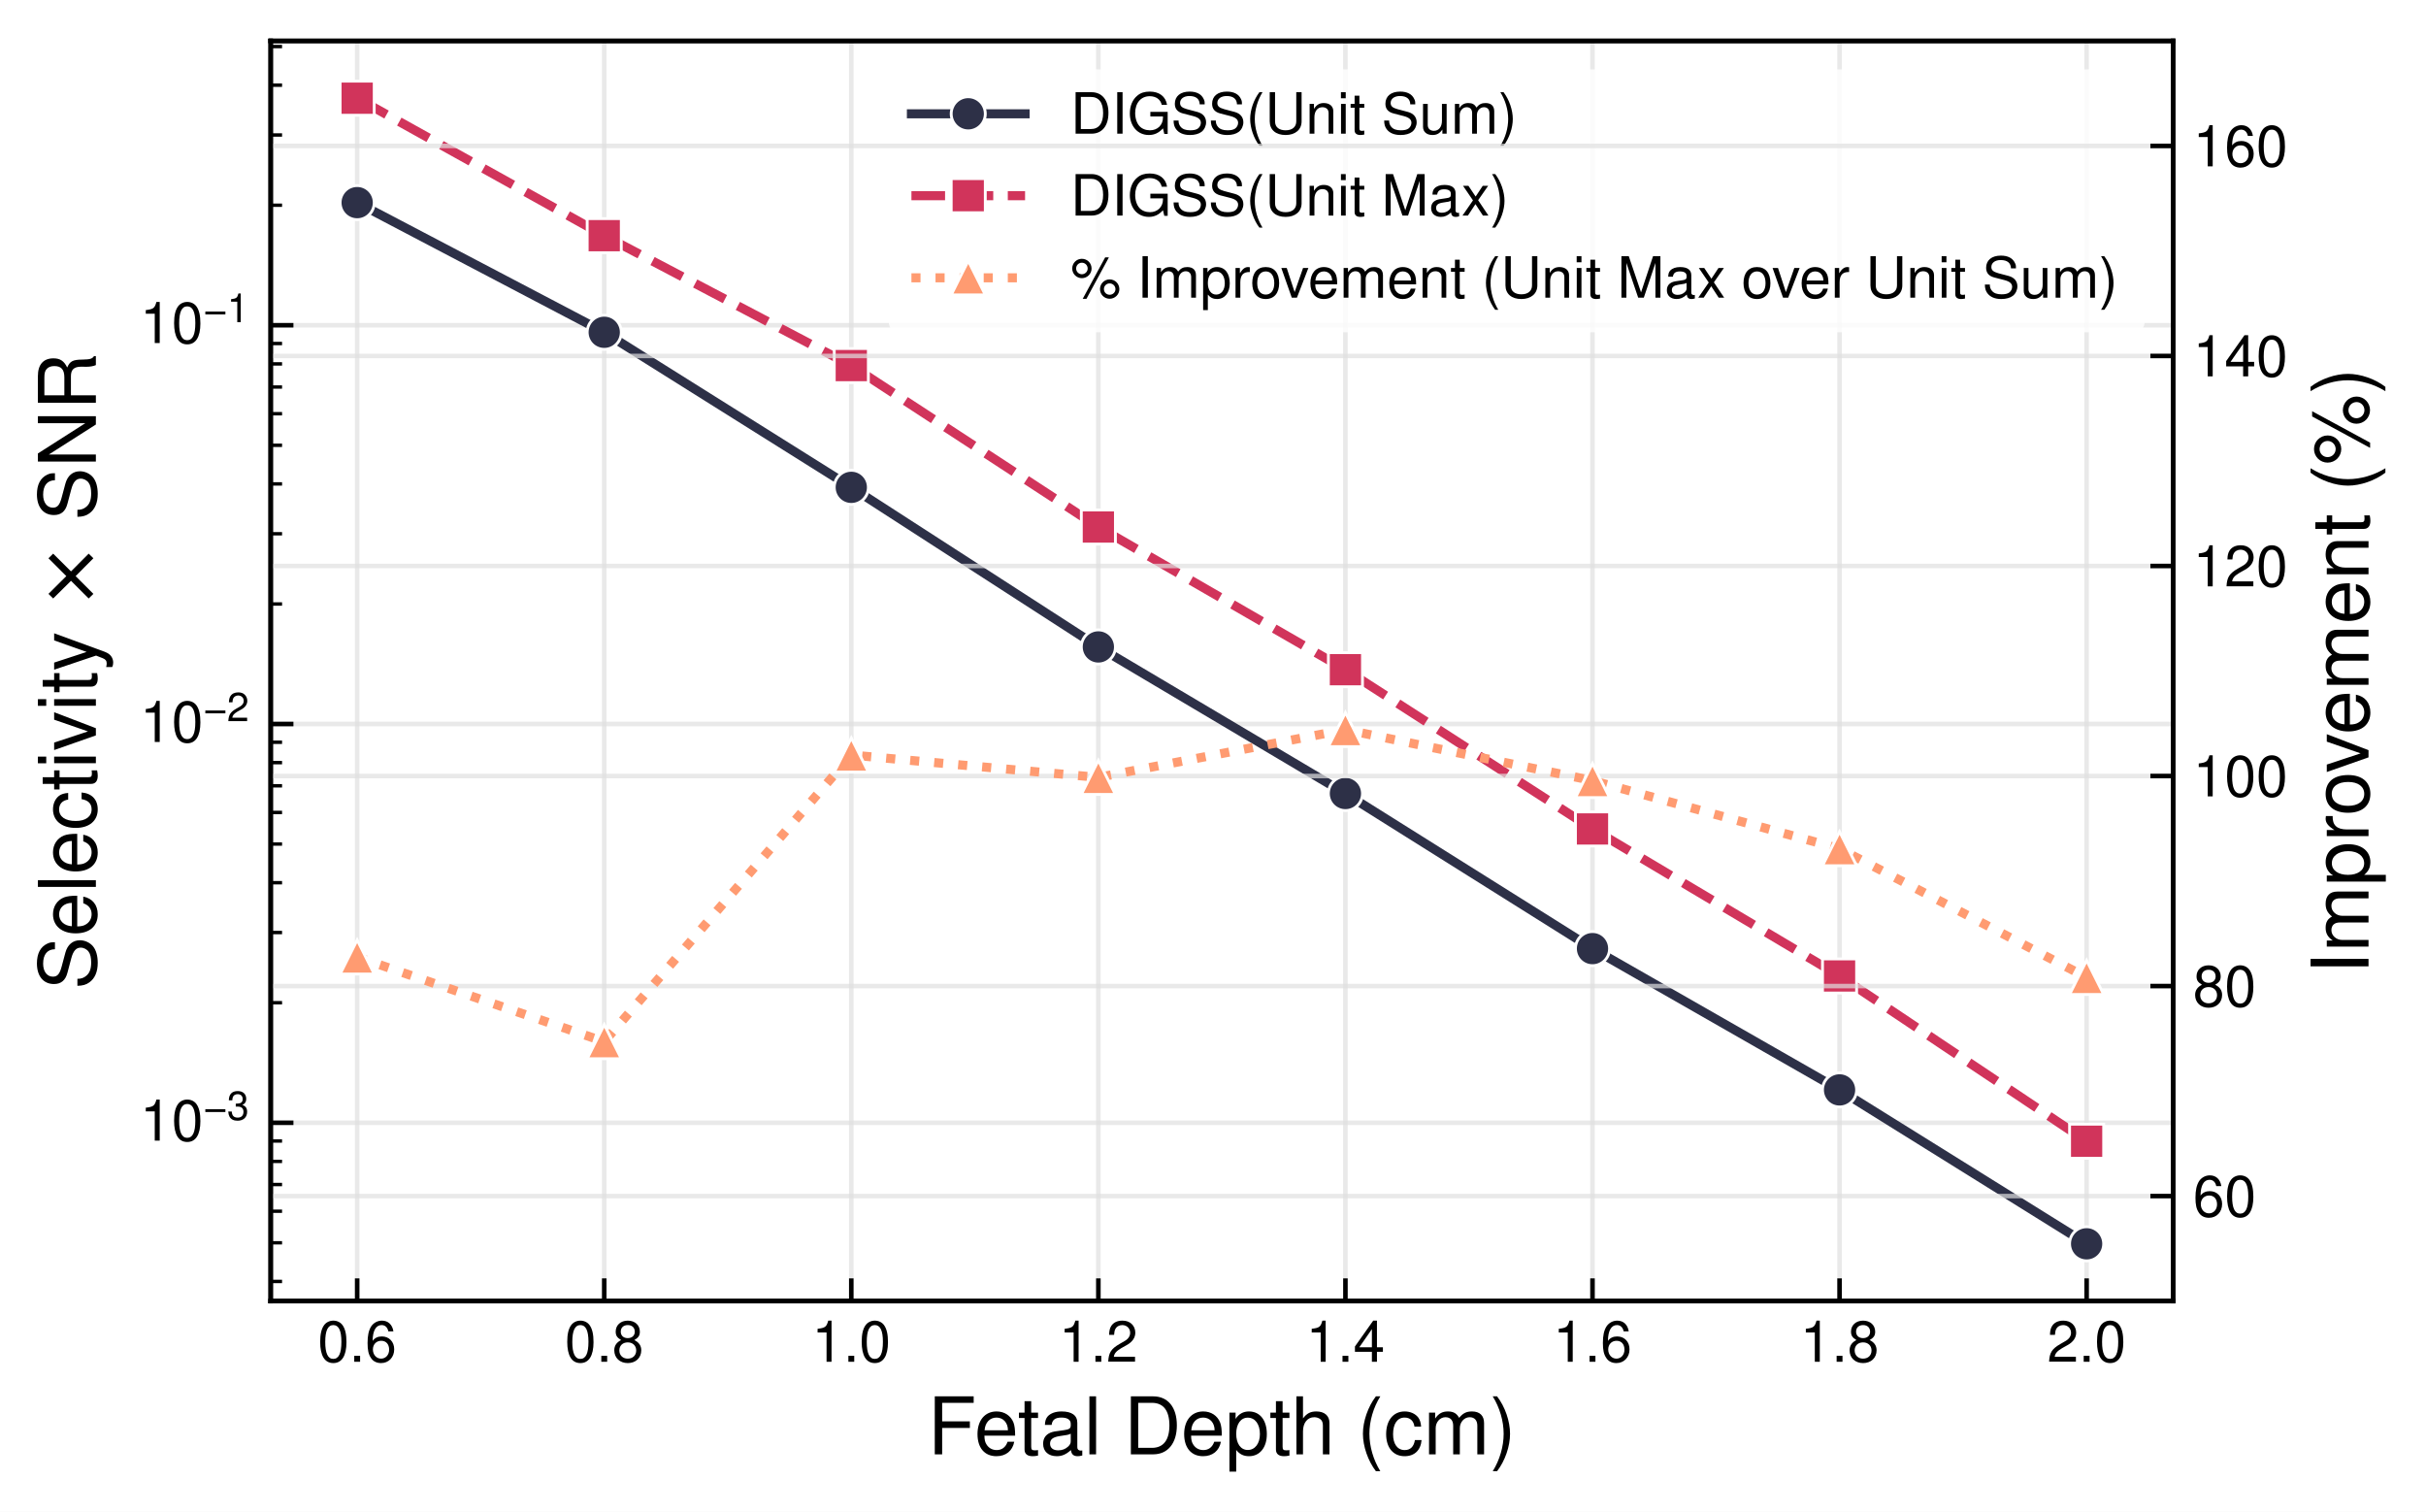
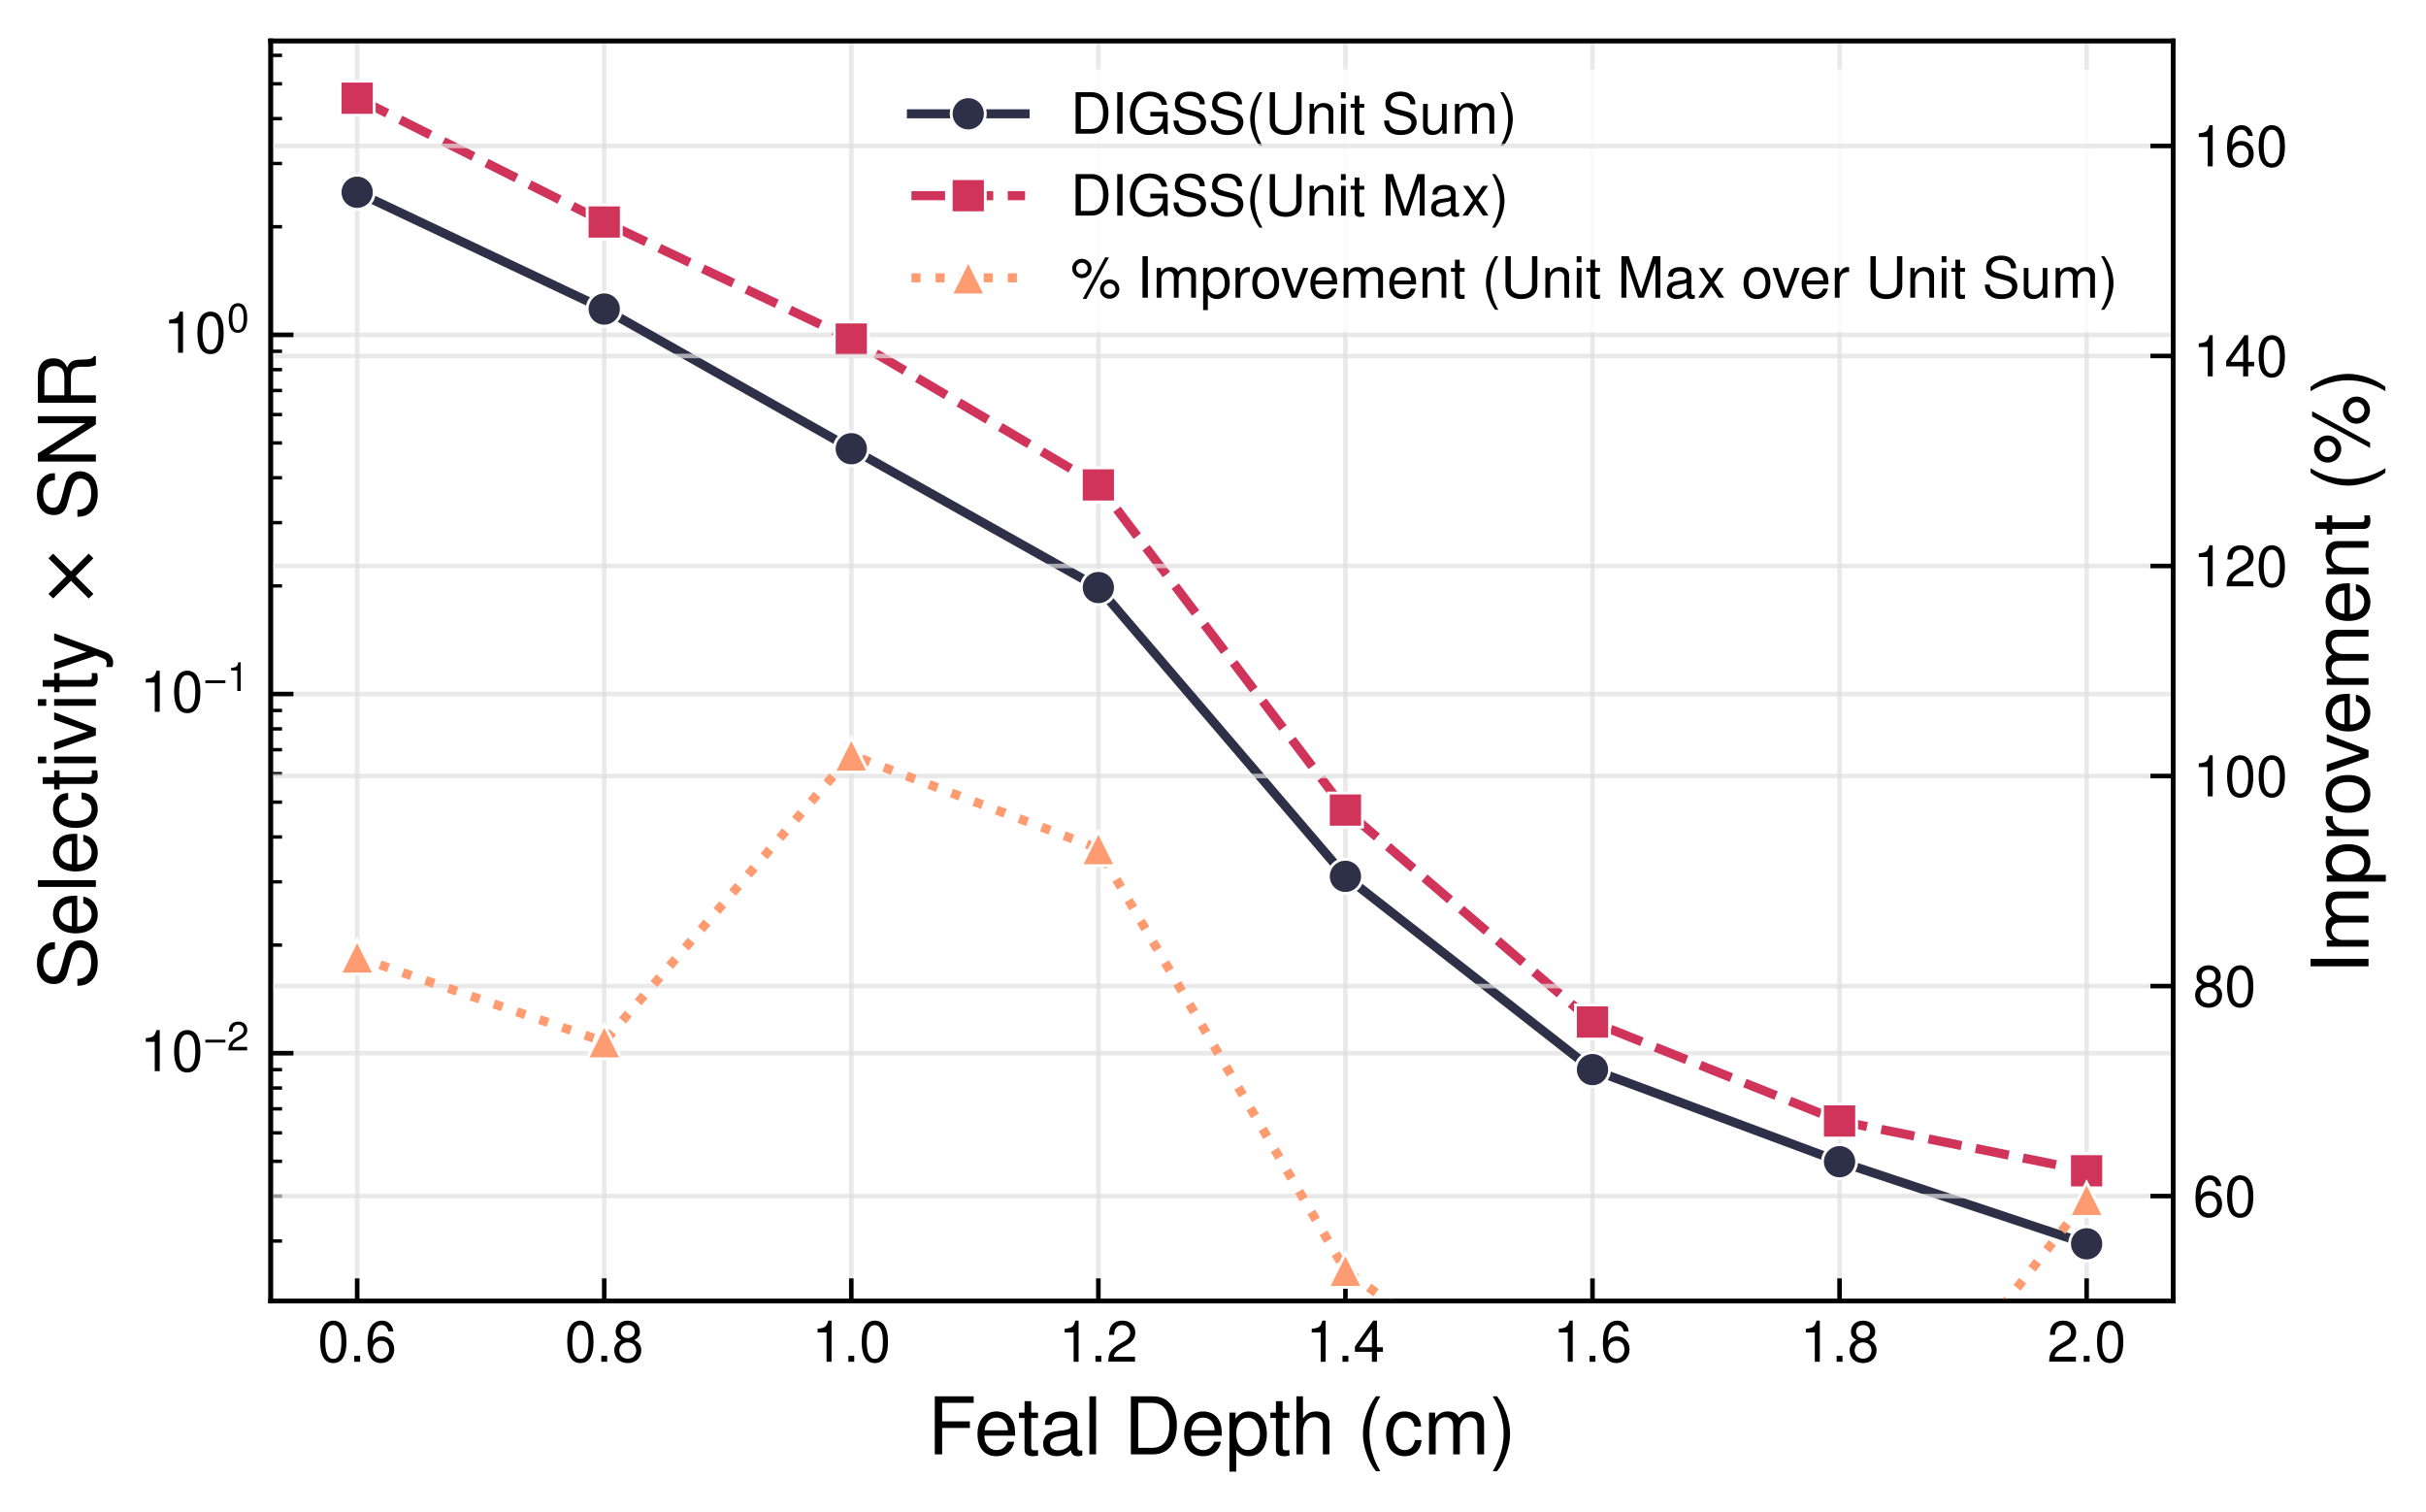
<svg xmlns="http://www.w3.org/2000/svg" xmlns:xlink="http://www.w3.org/1999/xlink" width="426.948pt" height="266.043pt" viewBox="0 0 426.948 266.043" version="1.1">
  <defs>
    <style type="text/css">*{stroke-linejoin: round; stroke-linecap: butt}</style>
  </defs>
  <g id="figure_1">
    <g id="patch_1">
      <path d="M 0 266.043  L 426.948 266.043  L 426.948 0  L 0 0  z " style="fill: #ffffff" />
    </g>
    <g id="axes_1">
      <g id="patch_2">
        <path d="M 47.64 228.96  L 382.44 228.96  L 382.44 7.2  L 47.64 7.2  z " style="fill: #ffffff" />
      </g>
      <g id="matplotlib.axis_1">
        <g id="xtick_1">
          <g id="line2d_1">
-             <path d="M 62.858 228.96  L 62.858 7.2  " clip-path="url(#pba17206755)" style="fill: none; stroke: #e0e0e0; stroke-opacity: 0.7; stroke-width: 0.8; stroke-linecap: square" />
+             <path d="M 62.858 228.96  L 62.858 7.2  " clip-path="url(#pdfe4e0eeeb)" style="fill: none; stroke: #e0e0e0; stroke-opacity: 0.7; stroke-width: 0.8; stroke-linecap: square" />
          </g>
          <g id="line2d_2">
            <defs>
-               <path id="m11ba5e38e8" d="M 0 0  L 0 -4  " style="stroke: #000000; stroke-width: 0.8" />
+               <path id="m9d4cf623ef" d="M 0 0  L 0 -4  " style="stroke: #000000; stroke-width: 0.8" />
            </defs>
            <g>
-               <use xlink:href="#m11ba5e38e8" x="62.858" y="228.96" style="stroke: #000000; stroke-width: 0.8" />
+               <use xlink:href="#m9d4cf623ef" x="62.858" y="228.96" style="stroke: #000000; stroke-width: 0.8" />
            </g>
          </g>
          <g id="text_1">
            <text style="font-size: 10px; font-family: 'Helvetica', 'Arial', sans-serif; text-anchor: middle" x="62.858" y="239.633" transform="rotate(-0 62.85818 239.6334)">0.6</text>
          </g>
        </g>
        <g id="xtick_2">
          <g id="line2d_3">
-             <path d="M 106.339 228.96  L 106.339 7.2  " clip-path="url(#pba17206755)" style="fill: none; stroke: #e0e0e0; stroke-opacity: 0.7; stroke-width: 0.8; stroke-linecap: square" />
+             <path d="M 106.339 228.96  L 106.339 7.2  " clip-path="url(#pdfe4e0eeeb)" style="fill: none; stroke: #e0e0e0; stroke-opacity: 0.7; stroke-width: 0.8; stroke-linecap: square" />
          </g>
          <g id="line2d_4">
            <g>
-               <use xlink:href="#m11ba5e38e8" x="106.339" y="228.96" style="stroke: #000000; stroke-width: 0.8" />
+               <use xlink:href="#m9d4cf623ef" x="106.339" y="228.96" style="stroke: #000000; stroke-width: 0.8" />
            </g>
          </g>
          <g id="text_2">
            <text style="font-size: 10px; font-family: 'Helvetica', 'Arial', sans-serif; text-anchor: middle" x="106.339" y="239.633" transform="rotate(-0 106.3387 239.6334)">0.8</text>
          </g>
        </g>
        <g id="xtick_3">
          <g id="line2d_5">
-             <path d="M 149.819 228.96  L 149.819 7.2  " clip-path="url(#pba17206755)" style="fill: none; stroke: #e0e0e0; stroke-opacity: 0.7; stroke-width: 0.8; stroke-linecap: square" />
+             <path d="M 149.819 228.96  L 149.819 7.2  " clip-path="url(#pdfe4e0eeeb)" style="fill: none; stroke: #e0e0e0; stroke-opacity: 0.7; stroke-width: 0.8; stroke-linecap: square" />
          </g>
          <g id="line2d_6">
            <g>
-               <use xlink:href="#m11ba5e38e8" x="149.819" y="228.96" style="stroke: #000000; stroke-width: 0.8" />
+               <use xlink:href="#m9d4cf623ef" x="149.819" y="228.96" style="stroke: #000000; stroke-width: 0.8" />
            </g>
          </g>
          <g id="text_3">
            <text style="font-size: 10px; font-family: 'Helvetica', 'Arial', sans-serif; text-anchor: middle" x="149.819" y="239.633" transform="rotate(-0 149.8192 239.6334)">1.0</text>
          </g>
        </g>
        <g id="xtick_4">
          <g id="line2d_7">
-             <path d="M 193.3 228.96  L 193.3 7.2  " clip-path="url(#pba17206755)" style="fill: none; stroke: #e0e0e0; stroke-opacity: 0.7; stroke-width: 0.8; stroke-linecap: square" />
+             <path d="M 193.3 228.96  L 193.3 7.2  " clip-path="url(#pdfe4e0eeeb)" style="fill: none; stroke: #e0e0e0; stroke-opacity: 0.7; stroke-width: 0.8; stroke-linecap: square" />
          </g>
          <g id="line2d_8">
            <g>
-               <use xlink:href="#m11ba5e38e8" x="193.3" y="228.96" style="stroke: #000000; stroke-width: 0.8" />
+               <use xlink:href="#m9d4cf623ef" x="193.3" y="228.96" style="stroke: #000000; stroke-width: 0.8" />
            </g>
          </g>
          <g id="text_4">
            <text style="font-size: 10px; font-family: 'Helvetica', 'Arial', sans-serif; text-anchor: middle" x="193.3" y="239.633" transform="rotate(-0 193.2997 239.6334)">1.2</text>
          </g>
        </g>
        <g id="xtick_5">
          <g id="line2d_9">
-             <path d="M 236.78 228.96  L 236.78 7.2  " clip-path="url(#pba17206755)" style="fill: none; stroke: #e0e0e0; stroke-opacity: 0.7; stroke-width: 0.8; stroke-linecap: square" />
+             <path d="M 236.78 228.96  L 236.78 7.2  " clip-path="url(#pdfe4e0eeeb)" style="fill: none; stroke: #e0e0e0; stroke-opacity: 0.7; stroke-width: 0.8; stroke-linecap: square" />
          </g>
          <g id="line2d_10">
            <g>
-               <use xlink:href="#m11ba5e38e8" x="236.78" y="228.96" style="stroke: #000000; stroke-width: 0.8" />
+               <use xlink:href="#m9d4cf623ef" x="236.78" y="228.96" style="stroke: #000000; stroke-width: 0.8" />
            </g>
          </g>
          <g id="text_5">
            <text style="font-size: 10px; font-family: 'Helvetica', 'Arial', sans-serif; text-anchor: middle" x="236.78" y="239.633" transform="rotate(-0 236.7803 239.6334)">1.4</text>
          </g>
        </g>
        <g id="xtick_6">
          <g id="line2d_11">
-             <path d="M 280.261 228.96  L 280.261 7.2  " clip-path="url(#pba17206755)" style="fill: none; stroke: #e0e0e0; stroke-opacity: 0.7; stroke-width: 0.8; stroke-linecap: square" />
+             <path d="M 280.261 228.96  L 280.261 7.2  " clip-path="url(#pdfe4e0eeeb)" style="fill: none; stroke: #e0e0e0; stroke-opacity: 0.7; stroke-width: 0.8; stroke-linecap: square" />
          </g>
          <g id="line2d_12">
            <g>
-               <use xlink:href="#m11ba5e38e8" x="280.261" y="228.96" style="stroke: #000000; stroke-width: 0.8" />
+               <use xlink:href="#m9d4cf623ef" x="280.261" y="228.96" style="stroke: #000000; stroke-width: 0.8" />
            </g>
          </g>
          <g id="text_6">
            <text style="font-size: 10px; font-family: 'Helvetica', 'Arial', sans-serif; text-anchor: middle" x="280.261" y="239.633" transform="rotate(-0 280.2608 239.6334)">1.6</text>
          </g>
        </g>
        <g id="xtick_7">
          <g id="line2d_13">
-             <path d="M 323.741 228.96  L 323.741 7.2  " clip-path="url(#pba17206755)" style="fill: none; stroke: #e0e0e0; stroke-opacity: 0.7; stroke-width: 0.8; stroke-linecap: square" />
+             <path d="M 323.741 228.96  L 323.741 7.2  " clip-path="url(#pdfe4e0eeeb)" style="fill: none; stroke: #e0e0e0; stroke-opacity: 0.7; stroke-width: 0.8; stroke-linecap: square" />
          </g>
          <g id="line2d_14">
            <g>
-               <use xlink:href="#m11ba5e38e8" x="323.741" y="228.96" style="stroke: #000000; stroke-width: 0.8" />
+               <use xlink:href="#m9d4cf623ef" x="323.741" y="228.96" style="stroke: #000000; stroke-width: 0.8" />
            </g>
          </g>
          <g id="text_7">
            <text style="font-size: 10px; font-family: 'Helvetica', 'Arial', sans-serif; text-anchor: middle" x="323.741" y="239.633" transform="rotate(-0 323.7413 239.6334)">1.8</text>
          </g>
        </g>
        <g id="xtick_8">
          <g id="line2d_15">
-             <path d="M 367.222 228.96  L 367.222 7.2  " clip-path="url(#pba17206755)" style="fill: none; stroke: #e0e0e0; stroke-opacity: 0.7; stroke-width: 0.8; stroke-linecap: square" />
+             <path d="M 367.222 228.96  L 367.222 7.2  " clip-path="url(#pdfe4e0eeeb)" style="fill: none; stroke: #e0e0e0; stroke-opacity: 0.7; stroke-width: 0.8; stroke-linecap: square" />
          </g>
          <g id="line2d_16">
            <g>
-               <use xlink:href="#m11ba5e38e8" x="367.222" y="228.96" style="stroke: #000000; stroke-width: 0.8" />
+               <use xlink:href="#m9d4cf623ef" x="367.222" y="228.96" style="stroke: #000000; stroke-width: 0.8" />
            </g>
          </g>
          <g id="text_8">
            <text style="font-size: 10px; font-family: 'Helvetica', 'Arial', sans-serif; text-anchor: middle" x="367.222" y="239.633" transform="rotate(-0 367.2218 239.6334)">2.0</text>
          </g>
        </g>
        <g id="text_9">
          <text style="font-size: 14px; font-family: 'Helvetica', 'Arial', sans-serif; text-anchor: middle" x="215.04" y="255.925" transform="rotate(-0 215.04 255.9247)">Fetal Depth (cm)</text>
        </g>
      </g>
      <g id="matplotlib.axis_2">
        <g id="ytick_1">
          <g id="line2d_17">
-             <path d="M 47.64 197.578  L 382.44 197.578  " clip-path="url(#pba17206755)" style="fill: none; stroke: #e0e0e0; stroke-opacity: 0.7; stroke-width: 0.8; stroke-linecap: square" />
+             <path d="M 47.64 185.337  L 382.44 185.337  " clip-path="url(#pdfe4e0eeeb)" style="fill: none; stroke: #e0e0e0; stroke-opacity: 0.7; stroke-width: 0.8; stroke-linecap: square" />
          </g>
          <g id="line2d_18">
            <defs>
-               <path id="mde757ac090" d="M 0 0  L 4 0  " style="stroke: #000000; stroke-width: 0.8" />
+               <path id="m296329009e" d="M 0 0  L 4 0  " style="stroke: #000000; stroke-width: 0.8" />
            </defs>
            <g>
-               <use xlink:href="#mde757ac090" x="47.64" y="197.578" style="stroke: #000000; stroke-width: 0.8" />
+               <use xlink:href="#m296329009e" x="47.64" y="185.337" style="stroke: #000000; stroke-width: 0.8" />
            </g>
          </g>
          <g id="text_10">
-             <g transform="translate(24.64 201.1645)">
-               <text>
-                 <tspan x="0" y="-0.436" style="font-size: 10px; font-family: 'Helvetica'">1</tspan>
-                 <tspan x="5.562" y="-0.436" style="font-size: 10px; font-family: 'Helvetica'">0</tspan>
-                 <tspan x="11.215" y="-4.1" style="font-size: 7px; font-family: 'Helvetica'">−</tspan>
-                 <tspan x="15.303" y="-4.1" style="font-size: 7px; font-family: 'Helvetica'">3</tspan>
-               </text>
-             </g>
-           </g>
-         </g>
-         <g id="ytick_2">
-           <g id="line2d_19">
-             <path d="M 47.64 127.407  L 382.44 127.407  " clip-path="url(#pba17206755)" style="fill: none; stroke: #e0e0e0; stroke-opacity: 0.7; stroke-width: 0.8; stroke-linecap: square" />
-           </g>
-           <g id="line2d_20">
-             <g>
-               <use xlink:href="#mde757ac090" x="47.64" y="127.407" style="stroke: #000000; stroke-width: 0.8" />
-             </g>
-           </g>
-           <g id="text_11">
-             <g transform="translate(24.64 130.9937)">
+             <g transform="translate(24.64 188.9242)">
              <text>
                <tspan x="0" y="-0.425" style="font-size: 10px; font-family: 'Helvetica'">1</tspan>
                <tspan x="5.562" y="-0.425" style="font-size: 10px; font-family: 'Helvetica'">0</tspan>
                <tspan x="11.215" y="-4.089" style="font-size: 7px; font-family: 'Helvetica'">−</tspan>
                <tspan x="15.303" y="-4.089" style="font-size: 7px; font-family: 'Helvetica'">2</tspan>
              </text>
            </g>
          </g>
        </g>
-         <g id="ytick_3">
-           <g id="line2d_21">
-             <path d="M 47.64 57.236  L 382.44 57.236  " clip-path="url(#pba17206755)" style="fill: none; stroke: #e0e0e0; stroke-opacity: 0.7; stroke-width: 0.8; stroke-linecap: square" />
-           </g>
-           <g id="line2d_22">
-             <g>
-               <use xlink:href="#mde757ac090" x="47.64" y="57.236" style="stroke: #000000; stroke-width: 0.8" />
-             </g>
-           </g>
-           <g id="text_12">
-             <g transform="translate(24.64 60.823)">
+         <g id="ytick_2">
+           <g id="line2d_19">
+             <path d="M 47.64 122.132  L 382.44 122.132  " clip-path="url(#pdfe4e0eeeb)" style="fill: none; stroke: #e0e0e0; stroke-opacity: 0.7; stroke-width: 0.8; stroke-linecap: square" />
+           </g>
+           <g id="line2d_20">
+             <g>
+               <use xlink:href="#m296329009e" x="47.64" y="122.132" style="stroke: #000000; stroke-width: 0.8" />
+             </g>
+           </g>
+           <g id="text_11">
+             <g transform="translate(24.64 125.7186)">
              <text>
                <tspan x="0" y="-0.458" style="font-size: 10px; font-family: 'Helvetica'">1</tspan>
                <tspan x="5.562" y="-0.458" style="font-size: 10px; font-family: 'Helvetica'">0</tspan>
                <tspan x="11.215" y="-4.122" style="font-size: 7px; font-family: 'Helvetica'">−</tspan>
                <tspan x="15.303" y="-4.122" style="font-size: 7px; font-family: 'Helvetica'">1</tspan>
              </text>
            </g>
          </g>
        </g>
+         <g id="ytick_3">
+           <g id="line2d_21">
+             <path d="M 47.64 58.926  L 382.44 58.926  " clip-path="url(#pdfe4e0eeeb)" style="fill: none; stroke: #e0e0e0; stroke-opacity: 0.7; stroke-width: 0.8; stroke-linecap: square" />
+           </g>
+           <g id="line2d_22">
+             <g>
+               <use xlink:href="#m296329009e" x="47.64" y="58.926" style="stroke: #000000; stroke-width: 0.8" />
+             </g>
+           </g>
+           <g id="text_12">
+             <g transform="translate(28.74 62.51306)">
+               <text>
+                 <tspan x="0" y="-0.436" style="font-size: 10px; font-family: 'Helvetica'">1</tspan>
+                 <tspan x="5.562" y="-0.436" style="font-size: 10px; font-family: 'Helvetica'">0</tspan>
+                 <tspan x="11.215" y="-4.1" style="font-size: 7px; font-family: 'Helvetica'">0</tspan>
+               </text>
+             </g>
+           </g>
+         </g>
        <g id="ytick_4">
          <g id="line2d_23">
            <defs>
-               <path id="m78851089e1" d="M 0 0  L 2 0  " style="stroke: #000000; stroke-width: 0.6" />
+               <path id="m58e45efdf6" d="M 0 0  L 2 0  " style="stroke: #000000; stroke-width: 0.6" />
            </defs>
            <g>
-               <use xlink:href="#m78851089e1" x="47.64" y="225.502" style="stroke: #000000; stroke-width: 0.6" />
+               <use xlink:href="#m58e45efdf6" x="47.64" y="218.386" style="stroke: #000000; stroke-width: 0.6" />
            </g>
          </g>
        </g>
        <g id="ytick_5">
          <g id="line2d_24">
            <g>
-               <use xlink:href="#m78851089e1" x="47.64" y="218.701" style="stroke: #000000; stroke-width: 0.6" />
+               <use xlink:href="#m58e45efdf6" x="47.64" y="210.489" style="stroke: #000000; stroke-width: 0.6" />
            </g>
          </g>
        </g>
        <g id="ytick_6">
          <g id="line2d_25">
            <g>
-               <use xlink:href="#m78851089e1" x="47.64" y="213.145" style="stroke: #000000; stroke-width: 0.6" />
+               <use xlink:href="#m58e45efdf6" x="47.64" y="204.364" style="stroke: #000000; stroke-width: 0.6" />
            </g>
          </g>
        </g>
        <g id="ytick_7">
          <g id="line2d_26">
            <g>
-               <use xlink:href="#m78851089e1" x="47.64" y="208.447" style="stroke: #000000; stroke-width: 0.6" />
+               <use xlink:href="#m58e45efdf6" x="47.64" y="199.36" style="stroke: #000000; stroke-width: 0.6" />
            </g>
          </g>
        </g>
        <g id="ytick_8">
          <g id="line2d_27">
            <g>
-               <use xlink:href="#m78851089e1" x="47.64" y="204.378" style="stroke: #000000; stroke-width: 0.6" />
+               <use xlink:href="#m58e45efdf6" x="47.64" y="195.128" style="stroke: #000000; stroke-width: 0.6" />
            </g>
          </g>
        </g>
        <g id="ytick_9">
          <g id="line2d_28">
            <g>
-               <use xlink:href="#m78851089e1" x="47.64" y="200.789" style="stroke: #000000; stroke-width: 0.6" />
+               <use xlink:href="#m58e45efdf6" x="47.64" y="191.463" style="stroke: #000000; stroke-width: 0.6" />
            </g>
          </g>
        </g>
        <g id="ytick_10">
          <g id="line2d_29">
            <g>
-               <use xlink:href="#m78851089e1" x="47.64" y="176.454" style="stroke: #000000; stroke-width: 0.6" />
+               <use xlink:href="#m58e45efdf6" x="47.64" y="188.23" style="stroke: #000000; stroke-width: 0.6" />
            </g>
          </g>
        </g>
        <g id="ytick_11">
          <g id="line2d_30">
            <g>
-               <use xlink:href="#m78851089e1" x="47.64" y="164.098" style="stroke: #000000; stroke-width: 0.6" />
+               <use xlink:href="#m58e45efdf6" x="47.64" y="166.311" style="stroke: #000000; stroke-width: 0.6" />
            </g>
          </g>
        </g>
        <g id="ytick_12">
          <g id="line2d_31">
            <g>
-               <use xlink:href="#m78851089e1" x="47.64" y="155.331" style="stroke: #000000; stroke-width: 0.6" />
+               <use xlink:href="#m58e45efdf6" x="47.64" y="155.181" style="stroke: #000000; stroke-width: 0.6" />
            </g>
          </g>
        </g>
        <g id="ytick_13">
          <g id="line2d_32">
            <g>
-               <use xlink:href="#m78851089e1" x="47.64" y="148.531" style="stroke: #000000; stroke-width: 0.6" />
+               <use xlink:href="#m58e45efdf6" x="47.64" y="147.284" style="stroke: #000000; stroke-width: 0.6" />
            </g>
          </g>
        </g>
        <g id="ytick_14">
          <g id="line2d_33">
            <g>
-               <use xlink:href="#m78851089e1" x="47.64" y="142.974" style="stroke: #000000; stroke-width: 0.6" />
+               <use xlink:href="#m58e45efdf6" x="47.64" y="141.159" style="stroke: #000000; stroke-width: 0.6" />
            </g>
          </g>
        </g>
        <g id="ytick_15">
          <g id="line2d_34">
            <g>
-               <use xlink:href="#m78851089e1" x="47.64" y="138.277" style="stroke: #000000; stroke-width: 0.6" />
+               <use xlink:href="#m58e45efdf6" x="47.64" y="136.154" style="stroke: #000000; stroke-width: 0.6" />
            </g>
          </g>
        </g>
        <g id="ytick_16">
          <g id="line2d_35">
            <g>
-               <use xlink:href="#m78851089e1" x="47.64" y="134.207" style="stroke: #000000; stroke-width: 0.6" />
+               <use xlink:href="#m58e45efdf6" x="47.64" y="131.923" style="stroke: #000000; stroke-width: 0.6" />
            </g>
          </g>
        </g>
        <g id="ytick_17">
          <g id="line2d_36">
            <g>
-               <use xlink:href="#m78851089e1" x="47.64" y="130.618" style="stroke: #000000; stroke-width: 0.6" />
+               <use xlink:href="#m58e45efdf6" x="47.64" y="128.257" style="stroke: #000000; stroke-width: 0.6" />
            </g>
          </g>
        </g>
        <g id="ytick_18">
          <g id="line2d_37">
            <g>
-               <use xlink:href="#m78851089e1" x="47.64" y="106.284" style="stroke: #000000; stroke-width: 0.6" />
+               <use xlink:href="#m58e45efdf6" x="47.64" y="125.024" style="stroke: #000000; stroke-width: 0.6" />
            </g>
          </g>
        </g>
        <g id="ytick_19">
          <g id="line2d_38">
            <g>
-               <use xlink:href="#m78851089e1" x="47.64" y="93.927" style="stroke: #000000; stroke-width: 0.6" />
+               <use xlink:href="#m58e45efdf6" x="47.64" y="103.105" style="stroke: #000000; stroke-width: 0.6" />
            </g>
          </g>
        </g>
        <g id="ytick_20">
          <g id="line2d_39">
            <g>
-               <use xlink:href="#m78851089e1" x="47.64" y="85.16" style="stroke: #000000; stroke-width: 0.6" />
+               <use xlink:href="#m58e45efdf6" x="47.64" y="91.975" style="stroke: #000000; stroke-width: 0.6" />
            </g>
          </g>
        </g>
        <g id="ytick_21">
          <g id="line2d_40">
            <g>
-               <use xlink:href="#m78851089e1" x="47.64" y="78.36" style="stroke: #000000; stroke-width: 0.6" />
+               <use xlink:href="#m58e45efdf6" x="47.64" y="84.078" style="stroke: #000000; stroke-width: 0.6" />
            </g>
          </g>
        </g>
        <g id="ytick_22">
          <g id="line2d_41">
            <g>
-               <use xlink:href="#m78851089e1" x="47.64" y="72.804" style="stroke: #000000; stroke-width: 0.6" />
+               <use xlink:href="#m58e45efdf6" x="47.64" y="77.953" style="stroke: #000000; stroke-width: 0.6" />
            </g>
          </g>
        </g>
        <g id="ytick_23">
          <g id="line2d_42">
            <g>
-               <use xlink:href="#m78851089e1" x="47.64" y="68.106" style="stroke: #000000; stroke-width: 0.6" />
+               <use xlink:href="#m58e45efdf6" x="47.64" y="72.948" style="stroke: #000000; stroke-width: 0.6" />
            </g>
          </g>
        </g>
        <g id="ytick_24">
          <g id="line2d_43">
            <g>
-               <use xlink:href="#m78851089e1" x="47.64" y="64.037" style="stroke: #000000; stroke-width: 0.6" />
+               <use xlink:href="#m58e45efdf6" x="47.64" y="68.717" style="stroke: #000000; stroke-width: 0.6" />
            </g>
          </g>
        </g>
        <g id="ytick_25">
          <g id="line2d_44">
            <g>
-               <use xlink:href="#m78851089e1" x="47.64" y="60.447" style="stroke: #000000; stroke-width: 0.6" />
+               <use xlink:href="#m58e45efdf6" x="47.64" y="65.052" style="stroke: #000000; stroke-width: 0.6" />
            </g>
          </g>
        </g>
        <g id="ytick_26">
          <g id="line2d_45">
            <g>
-               <use xlink:href="#m78851089e1" x="47.64" y="36.113" style="stroke: #000000; stroke-width: 0.6" />
+               <use xlink:href="#m58e45efdf6" x="47.64" y="61.818" style="stroke: #000000; stroke-width: 0.6" />
            </g>
          </g>
        </g>
        <g id="ytick_27">
          <g id="line2d_46">
            <g>
-               <use xlink:href="#m78851089e1" x="47.64" y="23.756" style="stroke: #000000; stroke-width: 0.6" />
+               <use xlink:href="#m58e45efdf6" x="47.64" y="39.9" style="stroke: #000000; stroke-width: 0.6" />
            </g>
          </g>
        </g>
        <g id="ytick_28">
          <g id="line2d_47">
            <g>
-               <use xlink:href="#m78851089e1" x="47.64" y="14.989" style="stroke: #000000; stroke-width: 0.6" />
+               <use xlink:href="#m58e45efdf6" x="47.64" y="28.77" style="stroke: #000000; stroke-width: 0.6" />
            </g>
          </g>
        </g>
        <g id="ytick_29">
          <g id="line2d_48">
            <g>
-               <use xlink:href="#m78851089e1" x="47.64" y="8.189" style="stroke: #000000; stroke-width: 0.6" />
+               <use xlink:href="#m58e45efdf6" x="47.64" y="20.873" style="stroke: #000000; stroke-width: 0.6" />
+             </g>
+           </g>
+         </g>
+         <g id="ytick_30">
+           <g id="line2d_49">
+             <g>
+               <use xlink:href="#m58e45efdf6" x="47.64" y="14.748" style="stroke: #000000; stroke-width: 0.6" />
+             </g>
+           </g>
+         </g>
+         <g id="ytick_31">
+           <g id="line2d_50">
+             <g>
+               <use xlink:href="#m58e45efdf6" x="47.64" y="9.743" style="stroke: #000000; stroke-width: 0.6" />
            </g>
          </g>
        </g>
        <g id="text_13">
          <g transform="translate(17.56 174.15) rotate(-90)">
            <text>
              <tspan x="0" y="-0.688" style="font-size: 14px; font-family: 'Helvetica'">S</tspan>
              <tspan x="9.338" y="-0.688" style="font-size: 14px; font-family: 'Helvetica'">e</tspan>
              <tspan x="17.124" y="-0.688" style="font-size: 14px; font-family: 'Helvetica'">l</tspan>
              <tspan x="20.234" y="-0.688" style="font-size: 14px; font-family: 'Helvetica'">e</tspan>
              <tspan x="28.021" y="-0.688" style="font-size: 14px; font-family: 'Helvetica'">c</tspan>
              <tspan x="35.021" y="-0.688" style="font-size: 14px; font-family: 'Helvetica'">t</tspan>
              <tspan x="38.91" y="-0.688" style="font-size: 14px; font-family: 'Helvetica'">i</tspan>
              <tspan x="42.021" y="-0.688" style="font-size: 14px; font-family: 'Helvetica'">v</tspan>
              <tspan x="49.021" y="-0.688" style="font-size: 14px; font-family: 'Helvetica'">i</tspan>
              <tspan x="52.131" y="-0.688" style="font-size: 14px; font-family: 'Helvetica'">t</tspan>
              <tspan x="56.021" y="-0.688" style="font-size: 14px; font-family: 'Helvetica'">y</tspan>
              <tspan x="63.021" y="-0.688" style="font-size: 14px; font-family: 'Helvetica'"> </tspan>
              <tspan x="78.641" y="-0.688" style="font-size: 14px; font-family: 'Helvetica'"> </tspan>
              <tspan x="82.53" y="-0.688" style="font-size: 14px; font-family: 'Helvetica'">S</tspan>
              <tspan x="91.868" y="-0.688" style="font-size: 14px; font-family: 'Helvetica'">N</tspan>
              <tspan x="101.979" y="-0.688" style="font-size: 14px; font-family: 'Helvetica'">R</tspan>
              <tspan x="66.91" y="-0.688" style="font-size: 14px; font-family: 'DejaVu Sans'">×</tspan>
            </text>
          </g>
        </g>
      </g>
-       <g id="line2d_49">
-         <path d="M 62.858 35.657  L 106.339 58.474  L 149.819 85.761  L 193.3 113.844  L 236.78 139.638  L 280.261 166.932  L 323.741 191.796  L 367.222 218.88  " clip-path="url(#pba17206755)" style="fill: none; stroke: #2d3047; stroke-width: 1.6; stroke-linecap: square" />
+       <g id="line2d_51">
+         <path d="M 62.858 33.833  L 106.339 54.385  L 149.819 78.964  L 193.3 103.396  L 236.78 154.215  L 280.261 188.223  L 323.741 204.426  L 367.222 218.88  " clip-path="url(#pdfe4e0eeeb)" style="fill: none; stroke: #2d3047; stroke-width: 1.6; stroke-linecap: square" />
        <defs>
-           <path id="me25a13e64e" d="M 0 3  C 0.796 3 1.559 2.684 2.121 2.121  C 2.684 1.559 3 0.796 3 0  C 3 -0.796 2.684 -1.559 2.121 -2.121  C 1.559 -2.684 0.796 -3 0 -3  C -0.796 -3 -1.559 -2.684 -2.121 -2.121  C -2.684 -1.559 -3 -0.796 -3 0  C -3 0.796 -2.684 1.559 -2.121 2.121  C -1.559 2.684 -0.796 3 0 3  z " style="stroke: #ffffff; stroke-width: 0.5" />
+           <path id="mf75980718b" d="M 0 3  C 0.796 3 1.559 2.684 2.121 2.121  C 2.684 1.559 3 0.796 3 0  C 3 -0.796 2.684 -1.559 2.121 -2.121  C 1.559 -2.684 0.796 -3 0 -3  C -0.796 -3 -1.559 -2.684 -2.121 -2.121  C -2.684 -1.559 -3 -0.796 -3 0  C -3 0.796 -2.684 1.559 -2.121 2.121  C -1.559 2.684 -0.796 3 0 3  z " style="stroke: #ffffff; stroke-width: 0.5" />
        </defs>
-         <g clip-path="url(#pba17206755)">
-           <use xlink:href="#me25a13e64e" x="62.858" y="35.657" style="fill: #2d3047; stroke: #ffffff; stroke-width: 0.5" />
-           <use xlink:href="#me25a13e64e" x="106.339" y="58.474" style="fill: #2d3047; stroke: #ffffff; stroke-width: 0.5" />
-           <use xlink:href="#me25a13e64e" x="149.819" y="85.761" style="fill: #2d3047; stroke: #ffffff; stroke-width: 0.5" />
-           <use xlink:href="#me25a13e64e" x="193.3" y="113.844" style="fill: #2d3047; stroke: #ffffff; stroke-width: 0.5" />
-           <use xlink:href="#me25a13e64e" x="236.78" y="139.638" style="fill: #2d3047; stroke: #ffffff; stroke-width: 0.5" />
-           <use xlink:href="#me25a13e64e" x="280.261" y="166.932" style="fill: #2d3047; stroke: #ffffff; stroke-width: 0.5" />
-           <use xlink:href="#me25a13e64e" x="323.741" y="191.796" style="fill: #2d3047; stroke: #ffffff; stroke-width: 0.5" />
-           <use xlink:href="#me25a13e64e" x="367.222" y="218.88" style="fill: #2d3047; stroke: #ffffff; stroke-width: 0.5" />
-         </g>
-       </g>
-       <g id="line2d_50">
-         <path d="M 62.858 17.28  L 106.339 41.472  L 149.819 64.334  L 193.3 92.741  L 236.78 117.848  L 280.261 145.875  L 323.741 171.746  L 367.222 200.829  " clip-path="url(#pba17206755)" style="fill: none; stroke-dasharray: 5.92,2.56; stroke-dashoffset: 0; stroke: #d1345b; stroke-width: 1.6" />
+         <g clip-path="url(#pdfe4e0eeeb)">
+           <use xlink:href="#mf75980718b" x="62.858" y="33.833" style="fill: #2d3047; stroke: #ffffff; stroke-width: 0.5" />
+           <use xlink:href="#mf75980718b" x="106.339" y="54.385" style="fill: #2d3047; stroke: #ffffff; stroke-width: 0.5" />
+           <use xlink:href="#mf75980718b" x="149.819" y="78.964" style="fill: #2d3047; stroke: #ffffff; stroke-width: 0.5" />
+           <use xlink:href="#mf75980718b" x="193.3" y="103.396" style="fill: #2d3047; stroke: #ffffff; stroke-width: 0.5" />
+           <use xlink:href="#mf75980718b" x="236.78" y="154.215" style="fill: #2d3047; stroke: #ffffff; stroke-width: 0.5" />
+           <use xlink:href="#mf75980718b" x="280.261" y="188.223" style="fill: #2d3047; stroke: #ffffff; stroke-width: 0.5" />
+           <use xlink:href="#mf75980718b" x="323.741" y="204.426" style="fill: #2d3047; stroke: #ffffff; stroke-width: 0.5" />
+           <use xlink:href="#mf75980718b" x="367.222" y="218.88" style="fill: #2d3047; stroke: #ffffff; stroke-width: 0.5" />
+         </g>
+       </g>
+       <g id="line2d_52">
+         <path d="M 62.858 17.28  L 106.339 39.072  L 149.819 59.664  L 193.3 85.335  L 236.78 142.553  L 280.261 179.849  L 323.741 197.268  L 367.222 206.031  " clip-path="url(#pdfe4e0eeeb)" style="fill: none; stroke-dasharray: 5.92,2.56; stroke-dashoffset: 0; stroke: #d1345b; stroke-width: 1.6" />
        <defs>
-           <path id="m3da1b9bbe9" d="M -3 3  L 3 3  L 3 -3  L -3 -3  z " style="stroke: #ffffff; stroke-width: 0.5; stroke-linejoin: miter" />
+           <path id="ma14f05151b" d="M -3 3  L 3 3  L 3 -3  L -3 -3  z " style="stroke: #ffffff; stroke-width: 0.5; stroke-linejoin: miter" />
        </defs>
-         <g clip-path="url(#pba17206755)">
-           <use xlink:href="#m3da1b9bbe9" x="62.858" y="17.28" style="fill: #d1345b; stroke: #ffffff; stroke-width: 0.5; stroke-linejoin: miter" />
-           <use xlink:href="#m3da1b9bbe9" x="106.339" y="41.472" style="fill: #d1345b; stroke: #ffffff; stroke-width: 0.5; stroke-linejoin: miter" />
-           <use xlink:href="#m3da1b9bbe9" x="149.819" y="64.334" style="fill: #d1345b; stroke: #ffffff; stroke-width: 0.5; stroke-linejoin: miter" />
-           <use xlink:href="#m3da1b9bbe9" x="193.3" y="92.741" style="fill: #d1345b; stroke: #ffffff; stroke-width: 0.5; stroke-linejoin: miter" />
-           <use xlink:href="#m3da1b9bbe9" x="236.78" y="117.848" style="fill: #d1345b; stroke: #ffffff; stroke-width: 0.5; stroke-linejoin: miter" />
-           <use xlink:href="#m3da1b9bbe9" x="280.261" y="145.875" style="fill: #d1345b; stroke: #ffffff; stroke-width: 0.5; stroke-linejoin: miter" />
-           <use xlink:href="#m3da1b9bbe9" x="323.741" y="171.746" style="fill: #d1345b; stroke: #ffffff; stroke-width: 0.5; stroke-linejoin: miter" />
-           <use xlink:href="#m3da1b9bbe9" x="367.222" y="200.829" style="fill: #d1345b; stroke: #ffffff; stroke-width: 0.5; stroke-linejoin: miter" />
+         <g clip-path="url(#pdfe4e0eeeb)">
+           <use xlink:href="#ma14f05151b" x="62.858" y="17.28" style="fill: #d1345b; stroke: #ffffff; stroke-width: 0.5; stroke-linejoin: miter" />
+           <use xlink:href="#ma14f05151b" x="106.339" y="39.072" style="fill: #d1345b; stroke: #ffffff; stroke-width: 0.5; stroke-linejoin: miter" />
+           <use xlink:href="#ma14f05151b" x="149.819" y="59.664" style="fill: #d1345b; stroke: #ffffff; stroke-width: 0.5; stroke-linejoin: miter" />
+           <use xlink:href="#ma14f05151b" x="193.3" y="85.335" style="fill: #d1345b; stroke: #ffffff; stroke-width: 0.5; stroke-linejoin: miter" />
+           <use xlink:href="#ma14f05151b" x="236.78" y="142.553" style="fill: #d1345b; stroke: #ffffff; stroke-width: 0.5; stroke-linejoin: miter" />
+           <use xlink:href="#ma14f05151b" x="280.261" y="179.849" style="fill: #d1345b; stroke: #ffffff; stroke-width: 0.5; stroke-linejoin: miter" />
+           <use xlink:href="#ma14f05151b" x="323.741" y="197.268" style="fill: #d1345b; stroke: #ffffff; stroke-width: 0.5; stroke-linejoin: miter" />
+           <use xlink:href="#ma14f05151b" x="367.222" y="206.031" style="fill: #d1345b; stroke: #ffffff; stroke-width: 0.5; stroke-linejoin: miter" />
        </g>
      </g>
      <g id="patch_3">
        <path d="M 47.64 228.96  L 47.64 7.2  " style="fill: none; stroke: #000000; stroke-width: 0.8; stroke-linejoin: miter; stroke-linecap: square" />
      </g>
      <g id="patch_4">
        <path d="M 382.44 228.96  L 382.44 7.2  " style="fill: none; stroke: #000000; stroke-width: 0.8; stroke-linejoin: miter; stroke-linecap: square" />
      </g>
      <g id="patch_5">
        <path d="M 47.64 228.96  L 382.44 228.96  " style="fill: none; stroke: #000000; stroke-width: 0.8; stroke-linejoin: miter; stroke-linecap: square" />
      </g>
      <g id="patch_6">
        <path d="M 47.64 7.2  L 382.44 7.2  " style="fill: none; stroke: #000000; stroke-width: 0.8; stroke-linejoin: miter; stroke-linecap: square" />
      </g>
      <g id="legend_1">
        <g id="patch_7">
          <path d="M 158.401 58.472  L 375.44 58.472  Q 377.44 58.472 377.44 56.472  L 377.44 14.2  Q 377.44 12.2 375.44 12.2  L 158.401 12.2  Q 156.401 12.2 156.401 14.2  L 156.401 56.472  Q 156.401 58.472 158.401 58.472  z " style="fill: #ffffff; opacity: 0.8" />
        </g>
-         <g id="line2d_51">
+         <g id="line2d_53">
          <path d="M 160.401 20.025  L 170.401 20.025  L 180.401 20.025  " style="fill: none; stroke: #2d3047; stroke-width: 1.6; stroke-linecap: square" />
          <g>
-             <use xlink:href="#me25a13e64e" x="170.401" y="20.025" style="fill: #2d3047; stroke: #ffffff; stroke-width: 0.5" />
+             <use xlink:href="#mf75980718b" x="170.401" y="20.025" style="fill: #2d3047; stroke: #ffffff; stroke-width: 0.5" />
          </g>
        </g>
        <g id="text_14">
          <text style="font-size: 10px; font-family: 'Helvetica', 'Arial', sans-serif; text-anchor: start" x="188.401" y="23.525" transform="rotate(-0 188.4009 23.525)">DIGSS(Unit Sum)</text>
        </g>
-         <g id="line2d_52">
+         <g id="line2d_54">
          <path d="M 160.401 34.434  L 170.401 34.434  L 180.401 34.434  " style="fill: none; stroke-dasharray: 5.92,2.56; stroke-dashoffset: 0; stroke: #d1345b; stroke-width: 1.6" />
          <g>
-             <use xlink:href="#m3da1b9bbe9" x="170.401" y="34.434" style="fill: #d1345b; stroke: #ffffff; stroke-width: 0.5; stroke-linejoin: miter" />
+             <use xlink:href="#ma14f05151b" x="170.401" y="34.434" style="fill: #d1345b; stroke: #ffffff; stroke-width: 0.5; stroke-linejoin: miter" />
          </g>
        </g>
        <g id="text_15">
          <text style="font-size: 10px; font-family: 'Helvetica', 'Arial', sans-serif; text-anchor: start" x="188.401" y="37.934" transform="rotate(-0 188.4009 37.93438)">DIGSS(Unit Max)</text>
        </g>
-         <g id="line2d_53">
+         <g id="line2d_55">
          <path d="M 160.401 48.888  L 170.401 48.888  L 180.401 48.888  " style="fill: none; stroke-dasharray: 1.6,2.64; stroke-dashoffset: 0; stroke: #ff9b71; stroke-width: 1.6" />
          <defs>
-             <path id="md6544cd8b6" d="M 0 -3  L -3 3  L 3 3  z " style="stroke: #ffffff; stroke-width: 0.5; stroke-linejoin: miter" />
+             <path id="mb9764af86b" d="M 0 -3  L -3 3  L 3 3  z " style="stroke: #ffffff; stroke-width: 0.5; stroke-linejoin: miter" />
          </defs>
          <g>
-             <use xlink:href="#md6544cd8b6" x="170.401" y="48.888" style="fill: #ff9b71; stroke: #ffffff; stroke-width: 0.5; stroke-linejoin: miter" />
+             <use xlink:href="#mb9764af86b" x="170.401" y="48.888" style="fill: #ff9b71; stroke: #ffffff; stroke-width: 0.5; stroke-linejoin: miter" />
          </g>
        </g>
        <g id="text_16">
          <text style="font-size: 10px; font-family: 'Helvetica', 'Arial', sans-serif; text-anchor: start" x="188.401" y="52.388" transform="rotate(-0 188.4009 52.3875)">% Improvement (Unit Max over Unit Sum)</text>
        </g>
      </g>
    </g>
    <g id="axes_2">
      <g id="matplotlib.axis_3">
-         <g id="ytick_30">
-           <g id="line2d_54">
-             <path d="M 47.64 210.48  L 382.44 210.48  " clip-path="url(#pba17206755)" style="fill: none; stroke: #e0e0e0; stroke-opacity: 0.7; stroke-width: 0.8; stroke-linecap: square" />
-           </g>
-           <g id="line2d_55">
+         <g id="ytick_32">
+           <g id="line2d_56">
+             <path d="M 47.64 210.48  L 382.44 210.48  " clip-path="url(#pdfe4e0eeeb)" style="fill: none; stroke: #e0e0e0; stroke-opacity: 0.7; stroke-width: 0.8; stroke-linecap: square" />
+           </g>
+           <g id="line2d_57">
            <defs>
-               <path id="m3dc1b6f20b" d="M 0 0  L -4 0  " style="stroke: #000000; stroke-width: 0.8" />
+               <path id="m01c4a680eb" d="M 0 0  L -4 0  " style="stroke: #000000; stroke-width: 0.8" />
            </defs>
            <g>
-               <use xlink:href="#m3dc1b6f20b" x="382.44" y="210.48" style="stroke: #000000; stroke-width: 0.8" />
+               <use xlink:href="#m01c4a680eb" x="382.44" y="210.48" style="stroke: #000000; stroke-width: 0.8" />
            </g>
          </g>
          <g id="text_17">
            <text style="font-size: 10px; font-family: 'Helvetica', 'Arial', sans-serif; text-anchor: start" x="385.94" y="214.067" transform="rotate(-0 385.94 214.0667)">60</text>
          </g>
        </g>
-         <g id="ytick_31">
-           <g id="line2d_56">
-             <path d="M 47.64 173.52  L 382.44 173.52  " clip-path="url(#pba17206755)" style="fill: none; stroke: #e0e0e0; stroke-opacity: 0.7; stroke-width: 0.8; stroke-linecap: square" />
-           </g>
-           <g id="line2d_57">
-             <g>
-               <use xlink:href="#m3dc1b6f20b" x="382.44" y="173.52" style="stroke: #000000; stroke-width: 0.8" />
+         <g id="ytick_33">
+           <g id="line2d_58">
+             <path d="M 47.64 173.52  L 382.44 173.52  " clip-path="url(#pdfe4e0eeeb)" style="fill: none; stroke: #e0e0e0; stroke-opacity: 0.7; stroke-width: 0.8; stroke-linecap: square" />
+           </g>
+           <g id="line2d_59">
+             <g>
+               <use xlink:href="#m01c4a680eb" x="382.44" y="173.52" style="stroke: #000000; stroke-width: 0.8" />
            </g>
          </g>
          <g id="text_18">
            <text style="font-size: 10px; font-family: 'Helvetica', 'Arial', sans-serif; text-anchor: start" x="385.94" y="177.107" transform="rotate(-0 385.94 177.1067)">80</text>
          </g>
        </g>
-         <g id="ytick_32">
-           <g id="line2d_58">
-             <path d="M 47.64 136.56  L 382.44 136.56  " clip-path="url(#pba17206755)" style="fill: none; stroke: #e0e0e0; stroke-opacity: 0.7; stroke-width: 0.8; stroke-linecap: square" />
-           </g>
-           <g id="line2d_59">
-             <g>
-               <use xlink:href="#m3dc1b6f20b" x="382.44" y="136.56" style="stroke: #000000; stroke-width: 0.8" />
+         <g id="ytick_34">
+           <g id="line2d_60">
+             <path d="M 47.64 136.56  L 382.44 136.56  " clip-path="url(#pdfe4e0eeeb)" style="fill: none; stroke: #e0e0e0; stroke-opacity: 0.7; stroke-width: 0.8; stroke-linecap: square" />
+           </g>
+           <g id="line2d_61">
+             <g>
+               <use xlink:href="#m01c4a680eb" x="382.44" y="136.56" style="stroke: #000000; stroke-width: 0.8" />
            </g>
          </g>
          <g id="text_19">
            <text style="font-size: 10px; font-family: 'Helvetica', 'Arial', sans-serif; text-anchor: start" x="385.94" y="140.147" transform="rotate(-0 385.94 140.1467)">100</text>
          </g>
        </g>
-         <g id="ytick_33">
-           <g id="line2d_60">
-             <path d="M 47.64 99.6  L 382.44 99.6  " clip-path="url(#pba17206755)" style="fill: none; stroke: #e0e0e0; stroke-opacity: 0.7; stroke-width: 0.8; stroke-linecap: square" />
-           </g>
-           <g id="line2d_61">
-             <g>
-               <use xlink:href="#m3dc1b6f20b" x="382.44" y="99.6" style="stroke: #000000; stroke-width: 0.8" />
+         <g id="ytick_35">
+           <g id="line2d_62">
+             <path d="M 47.64 99.6  L 382.44 99.6  " clip-path="url(#pdfe4e0eeeb)" style="fill: none; stroke: #e0e0e0; stroke-opacity: 0.7; stroke-width: 0.8; stroke-linecap: square" />
+           </g>
+           <g id="line2d_63">
+             <g>
+               <use xlink:href="#m01c4a680eb" x="382.44" y="99.6" style="stroke: #000000; stroke-width: 0.8" />
            </g>
          </g>
          <g id="text_20">
            <text style="font-size: 10px; font-family: 'Helvetica', 'Arial', sans-serif; text-anchor: start" x="385.94" y="103.187" transform="rotate(-0 385.94 103.1867)">120</text>
          </g>
        </g>
-         <g id="ytick_34">
-           <g id="line2d_62">
-             <path d="M 47.64 62.64  L 382.44 62.64  " clip-path="url(#pba17206755)" style="fill: none; stroke: #e0e0e0; stroke-opacity: 0.7; stroke-width: 0.8; stroke-linecap: square" />
-           </g>
-           <g id="line2d_63">
-             <g>
-               <use xlink:href="#m3dc1b6f20b" x="382.44" y="62.64" style="stroke: #000000; stroke-width: 0.8" />
+         <g id="ytick_36">
+           <g id="line2d_64">
+             <path d="M 47.64 62.64  L 382.44 62.64  " clip-path="url(#pdfe4e0eeeb)" style="fill: none; stroke: #e0e0e0; stroke-opacity: 0.7; stroke-width: 0.8; stroke-linecap: square" />
+           </g>
+           <g id="line2d_65">
+             <g>
+               <use xlink:href="#m01c4a680eb" x="382.44" y="62.64" style="stroke: #000000; stroke-width: 0.8" />
            </g>
          </g>
          <g id="text_21">
            <text style="font-size: 10px; font-family: 'Helvetica', 'Arial', sans-serif; text-anchor: start" x="385.94" y="66.227" transform="rotate(-0 385.94 66.22672)">140</text>
          </g>
        </g>
-         <g id="ytick_35">
-           <g id="line2d_64">
-             <path d="M 47.64 25.68  L 382.44 25.68  " clip-path="url(#pba17206755)" style="fill: none; stroke: #e0e0e0; stroke-opacity: 0.7; stroke-width: 0.8; stroke-linecap: square" />
-           </g>
-           <g id="line2d_65">
-             <g>
-               <use xlink:href="#m3dc1b6f20b" x="382.44" y="25.68" style="stroke: #000000; stroke-width: 0.8" />
+         <g id="ytick_37">
+           <g id="line2d_66">
+             <path d="M 47.64 25.68  L 382.44 25.68  " clip-path="url(#pdfe4e0eeeb)" style="fill: none; stroke: #e0e0e0; stroke-opacity: 0.7; stroke-width: 0.8; stroke-linecap: square" />
+           </g>
+           <g id="line2d_67">
+             <g>
+               <use xlink:href="#m01c4a680eb" x="382.44" y="25.68" style="stroke: #000000; stroke-width: 0.8" />
            </g>
          </g>
          <g id="text_22">
            <text style="font-size: 10px; font-family: 'Helvetica', 'Arial', sans-serif; text-anchor: start" x="385.94" y="29.267" transform="rotate(-0 385.94 29.26672)">160</text>
          </g>
        </g>
        <g id="text_23">
          <text style="font-size: 14px; font-family: 'Helvetica', 'Arial', sans-serif; text-anchor: middle" x="416.83" y="118.08" transform="rotate(-90 416.8297 118.08)">Improvement (%)</text>
        </g>
      </g>
-       <g id="line2d_66">
-         <path d="M 62.858 168.41  L 106.339 183.309  L 149.819 132.865  L 193.3 136.804  L 236.78 128.391  L 280.261 137.362  L 323.741 149.345  L 367.222 172.001  " clip-path="url(#pba17206755)" style="fill: none; stroke-dasharray: 1.6,2.64; stroke-dashoffset: 0; stroke: #ff9b71; stroke-width: 1.6" />
-         <g clip-path="url(#pba17206755)">
-           <use xlink:href="#md6544cd8b6" x="62.858" y="168.41" style="fill: #ff9b71; stroke: #ffffff; stroke-width: 0.5; stroke-linejoin: miter" />
-           <use xlink:href="#md6544cd8b6" x="106.339" y="183.309" style="fill: #ff9b71; stroke: #ffffff; stroke-width: 0.5; stroke-linejoin: miter" />
-           <use xlink:href="#md6544cd8b6" x="149.819" y="132.865" style="fill: #ff9b71; stroke: #ffffff; stroke-width: 0.5; stroke-linejoin: miter" />
-           <use xlink:href="#md6544cd8b6" x="193.3" y="136.804" style="fill: #ff9b71; stroke: #ffffff; stroke-width: 0.5; stroke-linejoin: miter" />
-           <use xlink:href="#md6544cd8b6" x="236.78" y="128.391" style="fill: #ff9b71; stroke: #ffffff; stroke-width: 0.5; stroke-linejoin: miter" />
-           <use xlink:href="#md6544cd8b6" x="280.261" y="137.362" style="fill: #ff9b71; stroke: #ffffff; stroke-width: 0.5; stroke-linejoin: miter" />
-           <use xlink:href="#md6544cd8b6" x="323.741" y="149.345" style="fill: #ff9b71; stroke: #ffffff; stroke-width: 0.5; stroke-linejoin: miter" />
-           <use xlink:href="#md6544cd8b6" x="367.222" y="172.001" style="fill: #ff9b71; stroke: #ffffff; stroke-width: 0.5; stroke-linejoin: miter" />
+       <g id="line2d_68">
+         <path d="M 62.858 168.408  L 106.339 183.323  L 149.819 132.859  L 193.3 149.335  L 236.78 223.533  L 280.261 255.439  L 323.741 266.303  L 367.222 211.05  " clip-path="url(#pdfe4e0eeeb)" style="fill: none; stroke-dasharray: 1.6,2.64; stroke-dashoffset: 0; stroke: #ff9b71; stroke-width: 1.6" />
+         <g clip-path="url(#pdfe4e0eeeb)">
+           <use xlink:href="#mb9764af86b" x="62.858" y="168.408" style="fill: #ff9b71; stroke: #ffffff; stroke-width: 0.5; stroke-linejoin: miter" />
+           <use xlink:href="#mb9764af86b" x="106.339" y="183.323" style="fill: #ff9b71; stroke: #ffffff; stroke-width: 0.5; stroke-linejoin: miter" />
+           <use xlink:href="#mb9764af86b" x="149.819" y="132.859" style="fill: #ff9b71; stroke: #ffffff; stroke-width: 0.5; stroke-linejoin: miter" />
+           <use xlink:href="#mb9764af86b" x="193.3" y="149.335" style="fill: #ff9b71; stroke: #ffffff; stroke-width: 0.5; stroke-linejoin: miter" />
+           <use xlink:href="#mb9764af86b" x="236.78" y="223.533" style="fill: #ff9b71; stroke: #ffffff; stroke-width: 0.5; stroke-linejoin: miter" />
+           <use xlink:href="#mb9764af86b" x="280.261" y="255.439" style="fill: #ff9b71; stroke: #ffffff; stroke-width: 0.5; stroke-linejoin: miter" />
+           <use xlink:href="#mb9764af86b" x="323.741" y="266.303" style="fill: #ff9b71; stroke: #ffffff; stroke-width: 0.5; stroke-linejoin: miter" />
+           <use xlink:href="#mb9764af86b" x="367.222" y="211.05" style="fill: #ff9b71; stroke: #ffffff; stroke-width: 0.5; stroke-linejoin: miter" />
        </g>
      </g>
      <g id="patch_8">
        <path d="M 47.64 228.96  L 47.64 7.2  " style="fill: none; stroke: #000000; stroke-width: 0.8; stroke-linejoin: miter; stroke-linecap: square" />
      </g>
      <g id="patch_9">
        <path d="M 382.44 228.96  L 382.44 7.2  " style="fill: none; stroke: #000000; stroke-width: 0.8; stroke-linejoin: miter; stroke-linecap: square" />
      </g>
      <g id="patch_10">
        <path d="M 47.64 228.96  L 382.44 228.96  " style="fill: none; stroke: #000000; stroke-width: 0.8; stroke-linejoin: miter; stroke-linecap: square" />
      </g>
      <g id="patch_11">
        <path d="M 47.64 7.2  L 382.44 7.2  " style="fill: none; stroke: #000000; stroke-width: 0.8; stroke-linejoin: miter; stroke-linecap: square" />
      </g>
    </g>
  </g>
  <defs>
-     <clipPath id="pba17206755">
+     <clipPath id="pdfe4e0eeeb">
      <rect x="47.64" y="7.2" width="334.8" height="221.76" />
    </clipPath>
  </defs>
</svg>
